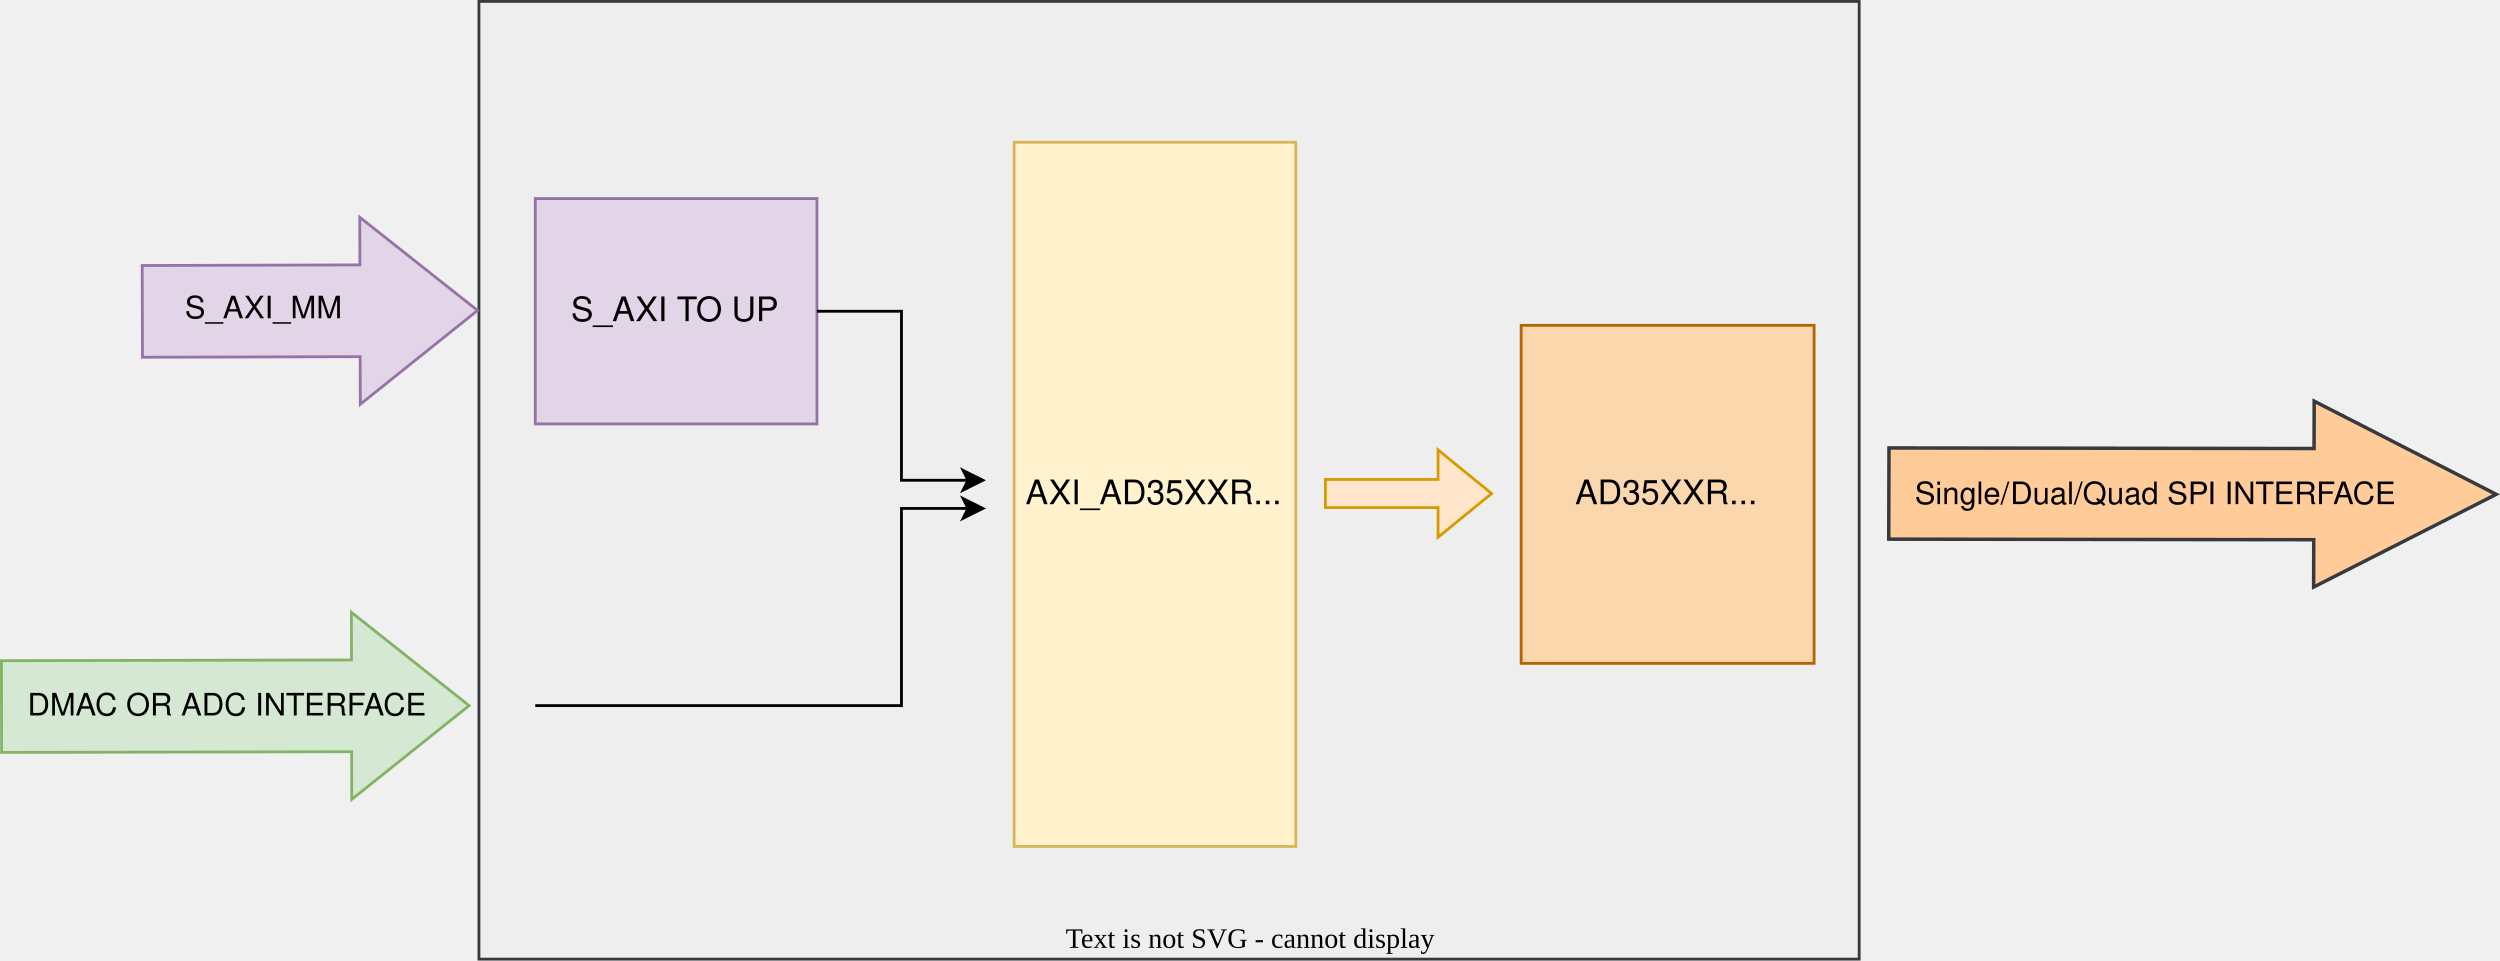
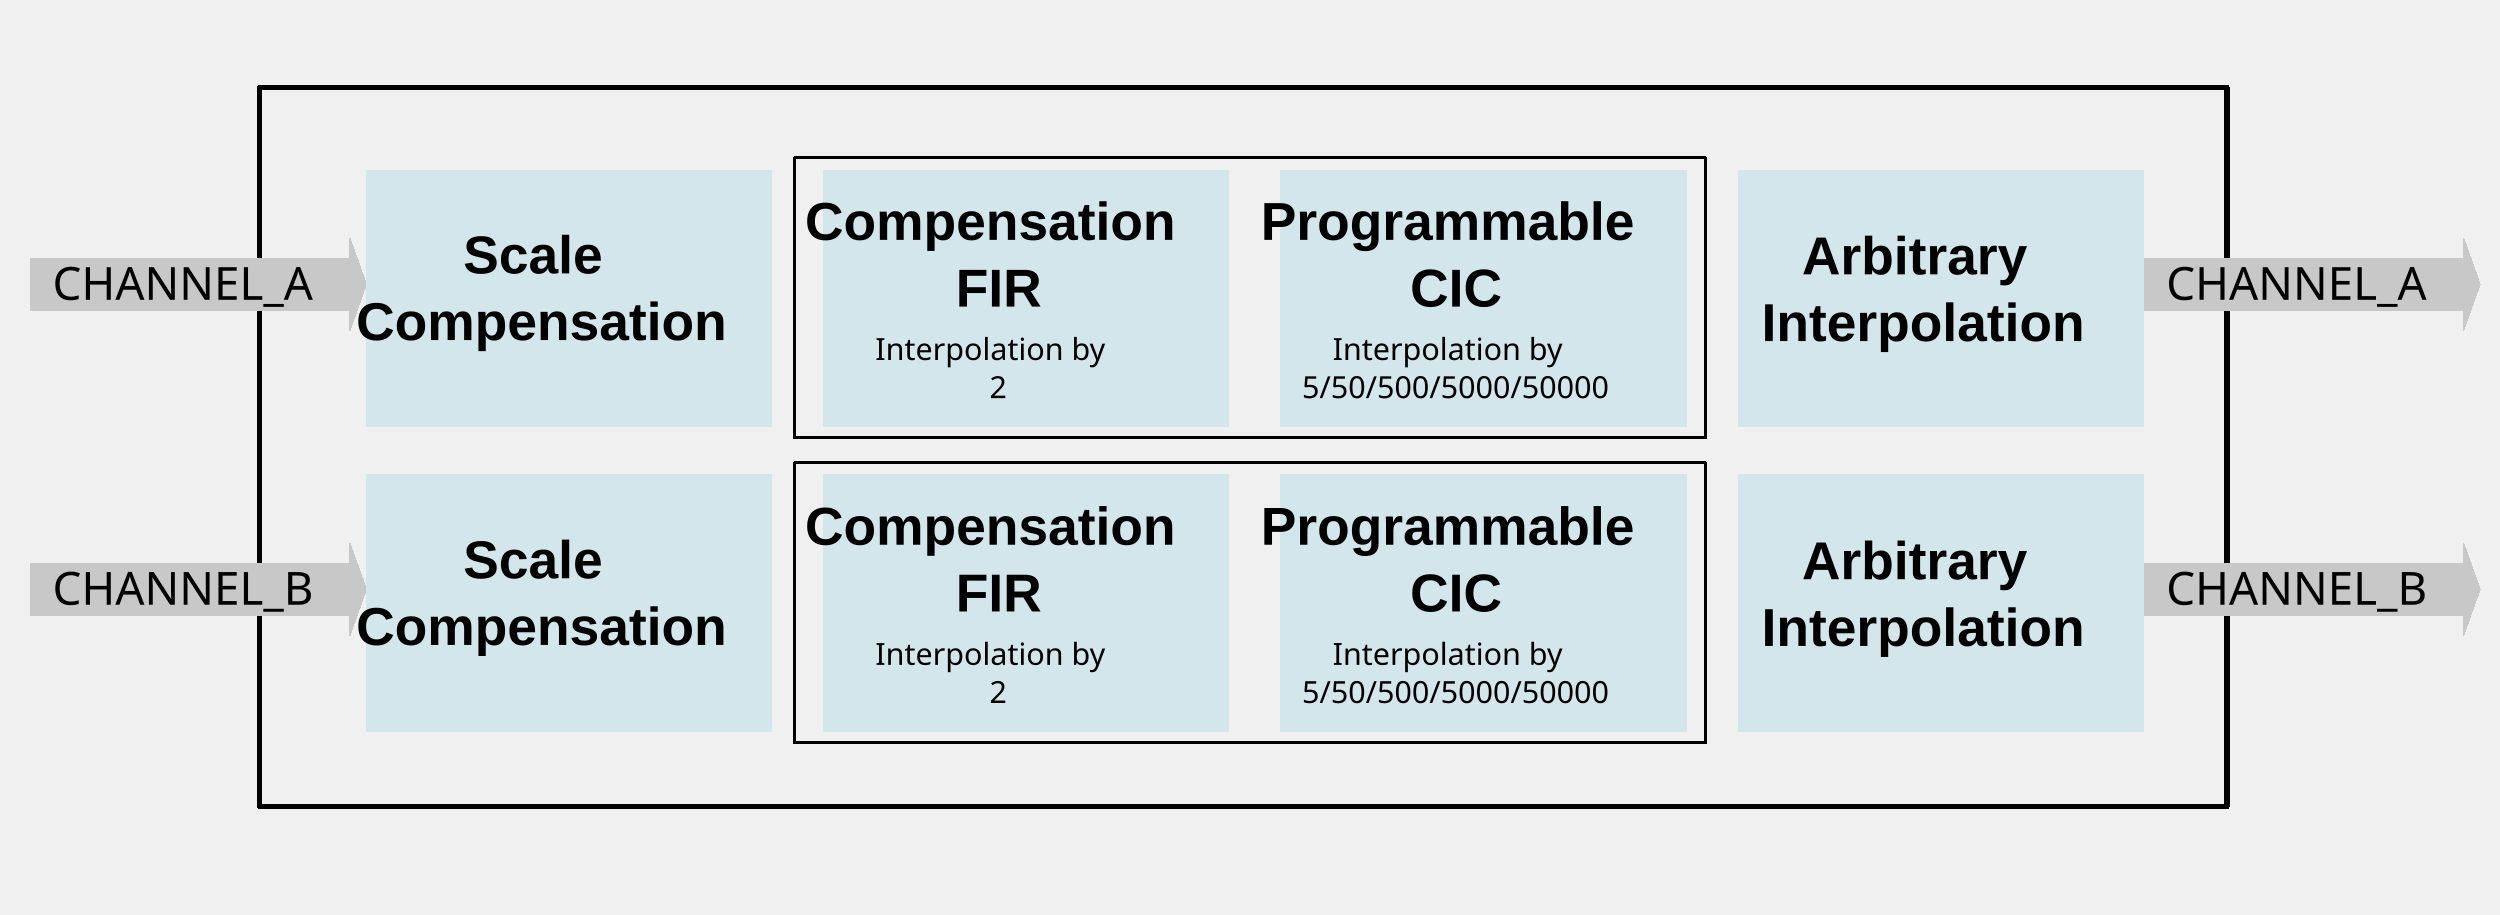
- <svg xmlns="http://www.w3.org/2000/svg" xmlns:xlink="http://www.w3.org/1999/xlink" version="1.1" width="887.531" height="341" viewBox="-0.5 -0.5 887.531 341" content="&lt;mxfile host=&quot;Electron&quot; modified=&quot;2023-05-18T08:33:39.622Z&quot; agent=&quot;5.0 (Windows NT 10.0; Win64; x64) AppleWebKit/537.36 (KHTML, like Gecko) draw.io/16.5.1 Chrome/96.0.466.110 Electron/16.0.7 Safari/537.36&quot; version=&quot;16.5.1&quot; etag=&quot;B68MBRvP5nJUCYHy4wJU&quot; type=&quot;device&quot;&gt;&lt;diagram id=&quot;lZ00L-VwlXBDNHSEjXac&quot;&gt;5Vlbc5s4FP41fqxHFyTg0Zd0m5l6k42Tad86MgibKUYeTGq7v34lI64C17FJt8n6gcCRdJDO953vnCEDPFnv/0rYZjUTPo8GCPj7AZ4OEHIAkVdlOGQGy6GZYZmEfmaCpWEe/uTaCLT1OfT5tjYxFSJKw03d6Ik45l5as7EkEbv6tEBE9bdu2JIbhrnHItP6JfTTlT4WAaX9Ew+Xq/zNEOiRNcsna8N2xXyxq5jwzQBPEiHS7G69n/BIxS6PS7buY8dosbGEx+k5C1C24AeLnvXZ9L7SQ37YRDzHPlfzwQCPd6sw5fMN89ToTqIrbat0HcknKG+DMIomIhLJcS3mx5+0b9NEfOeVEUyxi301ErPNo7gX4XHD6hV6SzxJ+b7zWLAIliQZF2ueJgc5JV/g6PgeCgSy510Jl+Vq26oCFba0kWmKLAvfZRTljQ5ke1Dxr4PKY3+kiCifvIhtt6FXj2M96HJ2zjOMhg6kGFGCAYXyFJaK4YptlOMg4nvtVq3RiQPxkNjQkvzMrwrH0l990AQxCDzPdS8CkftGIv0SwgpEpAWh3JbwiKXhj7r7NtT0G7LNFQyhDYYgxxraMk+Ln1X3uBXPice1k2pCNfw6qOmX1B2lLFny1HB05FQRhbNoZhk0++dpJP+A+f2tvN7+/Xjz8HE0uTHJJ1H5zBZSk2ucY1G4jBUhJUJcIjxWKRhK1RvpgXXo+8rHOOHb8CdbHP0psDfqNMfzkfGATKUlUu7HzPu+PDI550wsYv6ynNcSrl9WCmeVSPikFoAhsi1cB6UXCn1ApM1r7kAEwZZfizExMB5NMSHoYYBoJI8/XiTybqnuuvG+RsED5tvMa0v+hUUJsF5LwQlp5FEeioo8wDxJq/oAUQ8KTs2wf7391hn6yd2DjDqY3U2fPvcc/iBAXmv4fbqghL5W+LHdKKDULKBFV1MNf6HP14Tffl8FlEOfcLsNRJfamJ0C8Q8uoM38BENgueWvUfbOrZ/Nzg1B92Rd7q+cOgbp5t9U1s9m776A2v9RAcWtXnstoO77khIpJI5vtUmJgxaYvk0pgfWUxxQMMa5IyYVKYttNt68lHfkBKiybzkZyGbiT3QIYTSf/q37cPSknHxS6Tr276IVGjXa8sb4XNYGwvUhI0+OdvDzdG+C+qPs7DVN/bcVVvSECjd7QObM3dHpoDeEZX6xeJuhZ9HJNh29ALzEweq/LJBI3m7gmQh0SKaPLDpVpWm+6N4zbN9y5r+Z8pzZf3mQ7uDiNe/9C9/ZI1MxiozxeTCL395Aof+/ZJHJ7JpH5/c0gUUczeBWxjC8EnHZ8IbDdBXgL/Z/1St9iifUyvxc3hPKx/JdNNr38vxe++Rc=&lt;/diagram&gt;&lt;/mxfile&gt;" id="svg11">
-   <defs id="defs1" />
-   <g id="g10" transform="translate(-0.4690799)">
-     <rect x="170" y="0" width="490" height="340" fill="#eeeeee" stroke="#36393d" pointer-events="all" id="rect1" />
-     <path d="m 670.492,190.904 0.093,-32.376 150.901,0.199 0.046,-16.809 64.601,33.082 -64.803,32.913 0.046,-16.809 z" fill="#ffcc99" stroke="#36393d" stroke-miterlimit="10" pointer-events="all" id="path1" style="stroke-width:1.242" />
-     <text x="765.104" y="178.472" fill="#000000" font-family="Helvetica" font-size="11px" text-anchor="middle" id="text1">Single/Dual/Quad SPI INTERFACE</text>
-     <rect x="540" y="115" width="104" height="120" fill="#fad7ac" stroke="#b46504" pointer-events="all" id="rect2" />
-     <text x="591.5" y="178.5" fill="#000000" font-family="Helvetica" font-size="12px" text-anchor="middle" id="text2">AD35XXR...</text>
-     <rect x="360" y="50" width="100" height="250" fill="#fff2cc" stroke="#d6b656" pointer-events="all" id="rect3" />
-     <text x="409.5" y="178.5" fill="#000000" font-family="Helvetica" font-size="12px" text-anchor="middle" id="text3">AXI_AD35XXR...</text>
-     <path d="m 50.55,126.33 -0.1,-32.57 77.29,-0.22 -0.05,-16.9 41.81,33.07 -41.62,33.31 -0.05,-16.9 z" fill="#e1d5e7" stroke="#9673a6" stroke-miterlimit="10" pointer-events="all" id="path3" />
-     <text x="93.5" y="112.5" fill="#000000" font-family="Helvetica" font-size="11px" text-anchor="middle" id="text4">S_AXI_MM</text>
-     <path d="M 0.53,266.62 0.47,234.05 124.75,233.8 124.72,216.89 166.5,250 124.85,283.28 124.82,266.37 Z" fill="#d5e8d4" stroke="#82b366" stroke-miterlimit="10" pointer-events="all" id="path4" />
-     <text x="80.5" y="253.5" fill="#000000" font-family="Helvetica" font-size="11px" text-anchor="middle" id="text5">DMAC OR ADC INTERFACE</text>
-     <rect x="190" y="70" width="100" height="80" fill="#e1d5e7" stroke="#9673a6" pointer-events="all" id="rect5" />
-     <text x="239.5" y="113.5" fill="#000000" font-family="Helvetica" font-size="12px" text-anchor="middle" id="text6">S_AXI TO UP</text>
-     <path d="m 290,110 h 30 v 60 h 23.63" fill="none" stroke="#000000" stroke-miterlimit="10" pointer-events="stroke" id="path6" />
-     <path d="m 348.88,170 -7,3.5 1.75,-3.5 -1.75,-3.5 z" fill="#000000" stroke="#000000" stroke-miterlimit="10" pointer-events="all" id="path7" />
-     <path d="m 190,250 h 130 v -70 h 23.63" fill="none" stroke="#000000" stroke-miterlimit="10" pointer-events="stroke" id="path8" />
-     <path d="m 348.88,180 -7,3.5 1.75,-3.5 -1.75,-3.5 z" fill="#000000" stroke="#000000" stroke-miterlimit="10" pointer-events="all" id="path9" />
-     <path d="m 470.5,179.71 v -10 h 40 v -10.5 l 19,15.5 -19,15.5 v -10.5 z" fill="#ffe6cc" stroke="#d79b00" stroke-miterlimit="10" pointer-events="all" id="path10" />
+ <svg xmlns="http://www.w3.org/2000/svg" xmlns:ns1="http://www.openswatchbook.org/uri/2009/osb" width="820" height="300" viewBox="0 0 820 300" id="svg2" version="1.1">
+   <defs id="defs4">
+     <marker style="overflow:visible" id="marker18751" refX="0" refY="0" orient="auto">
+       <path transform="scale(0.4,0.4)" style="fill:#000000;fill-opacity:1;fill-rule:evenodd;stroke:#000000;stroke-width:1pt;stroke-opacity:1" d="m 5.77,0 -8.65,5 0,-10 8.65,5 z" id="path18753" />
+     </marker>
+     <marker style="overflow:visible" id="marker5817" refX="0" refY="0" orient="auto">
+       <path transform="scale(0.4,0.4)" style="fill:#000000;fill-opacity:1;fill-rule:evenodd;stroke:#000000;stroke-width:1pt;stroke-opacity:1" d="m 5.77,0 -8.65,5 0,-10 8.65,5 z" id="path5819" />
+     </marker>
+     <marker orient="auto" refY="0" refX="0" id="marker11520" style="overflow:visible">
+       <path id="path11522" d="m 5.77,0 -8.65,5 0,-10 8.65,5 z" style="fill:#000000;fill-opacity:1;fill-rule:evenodd;stroke:#000000;stroke-width:1pt;stroke-opacity:1" transform="scale(0.4,0.4)" />
+     </marker>
+     <marker orient="auto" refY="0" refX="0" id="marker9429" style="overflow:visible">
+       <path id="path9431" d="m 5.77,0 -8.65,5 0,-10 8.65,5 z" style="fill:#000000;fill-opacity:1;fill-rule:evenodd;stroke:#000000;stroke-width:1pt;stroke-opacity:1" transform="scale(0.4,0.4)" />
+     </marker>
+     <marker style="overflow:visible" id="marker8525" refX="0" refY="0" orient="auto">
+       <path transform="scale(0.4,0.4)" style="fill:#000000;fill-opacity:1;fill-rule:evenodd;stroke:#000000;stroke-width:1pt;stroke-opacity:1" d="m 5.77,0 -8.65,5 0,-10 8.65,5 z" id="path8527" />
+     </marker>
+     <marker style="overflow:visible" id="marker14694" refX="0" refY="0" orient="auto">
+       <path transform="scale(0.4,0.4)" style="fill:#000000;fill-opacity:1;fill-rule:evenodd;stroke:#000000;stroke-width:1pt;stroke-opacity:1" d="m 5.77,0 -8.65,5 0,-10 8.65,5 z" id="path14696" />
+     </marker>
+     <marker style="overflow:visible" id="marker13964" refX="0" refY="0" orient="auto">
+       <path transform="scale(0.4,0.4)" style="fill:#000000;fill-opacity:1;fill-rule:evenodd;stroke:#000000;stroke-width:1pt;stroke-opacity:1" d="m 5.77,0 -8.65,5 0,-10 8.65,5 z" id="path13966" />
+     </marker>
+     <marker style="overflow:visible" id="marker13210" refX="0" refY="0" orient="auto">
+       <path transform="scale(0.4,0.4)" style="fill:#000000;fill-opacity:1;fill-rule:evenodd;stroke:#000000;stroke-width:1pt;stroke-opacity:1" d="m 5.77,0 -8.65,5 0,-10 8.65,5 z" id="path13212" />
+     </marker>
+     <marker orient="auto" refY="0" refX="0" id="marker12618" style="overflow:visible">
+       <path id="path12620" d="m 5.77,0 -8.65,5 0,-10 8.65,5 z" style="fill:#000000;fill-opacity:1;fill-rule:evenodd;stroke:#000000;stroke-width:1pt;stroke-opacity:1" transform="scale(0.4,0.4)" />
+     </marker>
+     <marker orient="auto" refY="0" refX="0" id="marker12206" style="overflow:visible">
+       <path id="path12208" d="m 5.77,0 -8.65,5 0,-10 8.65,5 z" style="fill:#000000;fill-opacity:1;fill-rule:evenodd;stroke:#000000;stroke-width:1pt;stroke-opacity:1" transform="scale(0.4,0.4)" />
+     </marker>
+     <marker orient="auto" refY="0" refX="0" id="marker9085" style="overflow:visible">
+       <path id="path9087" d="m 5.77,0 -8.65,5 0,-10 8.65,5 z" style="fill:#ffffff;fill-opacity:1;fill-rule:evenodd;stroke:#000000;stroke-width:1pt;stroke-opacity:1" transform="scale(0.4,0.4)" />
+     </marker>
+     <linearGradient id="linearGradient9055" ns1:paint="solid">
+       <stop style="stop-color:#ffffff;stop-opacity:1;" offset="0" id="stop9057" />
+     </linearGradient>
+     <marker orient="auto" refY="0" refX="0" id="marker8895" style="overflow:visible">
+       <path id="path8897" d="m 5.77,0 -8.65,5 0,-10 8.65,5 z" style="fill:#ffffff;fill-opacity:1;fill-rule:evenodd;stroke:#000000;stroke-width:1pt;stroke-opacity:1" transform="scale(0.4,0.4)" />
+     </marker>
+     <marker style="overflow:visible" id="marker10933-1" refX="0" refY="0" orient="auto">
+       <path transform="scale(-0.4,-0.4)" style="fill:#000000;fill-opacity:1;fill-rule:evenodd;stroke:#000000;stroke-width:1pt;stroke-opacity:1" d="m 5.77,0 -8.65,5 0,-10 8.65,5 z" id="path10935-1" />
+     </marker>
+     <marker orient="auto" refY="0" refX="0" id="TriangleInM-7-1" style="overflow:visible">
+       <path id="path4660-1-6" d="m 5.77,0 -8.65,5 0,-10 8.65,5 z" style="fill:#000000;fill-opacity:1;fill-rule:evenodd;stroke:#000000;stroke-width:1pt;stroke-opacity:1" transform="scale(-0.4,-0.4)" />
+     </marker>
+     <marker style="overflow:visible" id="marker10933" refX="0" refY="0" orient="auto">
+       <path transform="scale(-0.4,-0.4)" style="fill:#000000;fill-opacity:1;fill-rule:evenodd;stroke:#000000;stroke-width:1pt;stroke-opacity:1" d="m 5.77,0 -8.65,5 0,-10 8.65,5 z" id="path10935" />
+     </marker>
+     <marker orient="auto" refY="0" refX="0" id="marker6005" style="overflow:visible">
+       <path id="path6007" d="m 5.77,0 -8.65,5 0,-10 8.65,5 z" style="fill:#0000ff;fill-opacity:1;fill-rule:evenodd;stroke:#0000ff;stroke-width:1pt;stroke-opacity:1" transform="scale(-0.4,-0.4)" />
+     </marker>
+     <marker orient="auto" refY="0" refX="0" id="marker15643-48" style="overflow:visible">
+       <path id="path15645-1" d="m 5.77,0 -8.65,5 0,-10 8.65,5 z" style="fill:#000000;fill-opacity:1;fill-rule:evenodd;stroke:#000000;stroke-width:1pt;stroke-opacity:1" transform="scale(-0.4,-0.4)" />
+     </marker>
+     <marker orient="auto" refY="0" refX="0" id="marker7250" style="overflow:visible">
+       <path id="path7252" d="m 5.77,0 -8.65,5 0,-10 8.65,5 z" style="fill:#000000;fill-opacity:1;fill-rule:evenodd;stroke:#000000;stroke-width:1pt;stroke-opacity:1" transform="scale(-0.4,-0.4)" />
+     </marker>
+     <marker style="overflow:visible" id="marker24668" refX="0" refY="0" orient="auto">
+       <path transform="scale(-0.4,-0.4)" style="fill:#000000;fill-opacity:1;fill-rule:evenodd;stroke:#000000;stroke-width:1pt;stroke-opacity:1" d="m 5.77,0 -8.65,5 0,-10 8.65,5 z" id="path24670" />
+     </marker>
+     <marker orient="auto" refY="0" refX="0" id="marker7256" style="overflow:visible">
+       <path id="path7258" d="m 5.77,0 -8.65,5 0,-10 8.65,5 z" style="fill:#000000;fill-opacity:1;fill-rule:evenodd;stroke:#000000;stroke-width:1pt;stroke-opacity:1" transform="scale(-0.4,-0.4)" />
+     </marker>
+     <marker orient="auto" refY="0" refX="0" id="marker15643-48-9" style="overflow:visible">
+       <path id="path15645-1-5" d="m 5.77,0 -8.65,5 0,-10 8.65,5 z" style="fill:#000000;fill-opacity:1;fill-rule:evenodd;stroke:#000000;stroke-width:1pt;stroke-opacity:1" transform="scale(-0.4,-0.4)" />
+     </marker>
+     <marker style="overflow:visible" id="marker24284" refX="0" refY="0" orient="auto">
+       <path transform="scale(-0.4,-0.4)" style="fill:#000000;fill-opacity:1;fill-rule:evenodd;stroke:#000000;stroke-width:1pt;stroke-opacity:1" d="m 5.77,0 -8.65,5 0,-10 8.65,5 z" id="path24286" />
+     </marker>
+     <marker orient="auto" refY="0" refX="0" id="marker7268" style="overflow:visible">
+       <path id="path7270" d="m 5.77,0 -8.65,5 0,-10 8.65,5 z" style="fill:#000000;fill-opacity:1;fill-rule:evenodd;stroke:#000000;stroke-width:1pt;stroke-opacity:1" transform="scale(-0.4,-0.4)" />
+     </marker>
+     <marker orient="auto" refY="0" refX="0" id="marker7276" style="overflow:visible">
+       <path id="path7278" d="m 5.77,0 -8.65,5 0,-10 8.65,5 z" style="fill:#000000;fill-opacity:1;fill-rule:evenodd;stroke:#000000;stroke-width:1pt;stroke-opacity:1" transform="scale(-0.4,-0.4)" />
+     </marker>
+     <marker orient="auto" refY="0" refX="0" id="marker15643-42" style="overflow:visible">
+       <path id="path15645-20" d="m 5.77,0 -8.65,5 0,-10 8.65,5 z" style="fill:#000000;fill-opacity:1;fill-rule:evenodd;stroke:#000000;stroke-width:1pt;stroke-opacity:1" transform="scale(-0.4,-0.4)" />
+     </marker>
+     <marker style="overflow:visible" id="marker12344-7" refX="0" refY="0" orient="auto">
+       <path transform="scale(-0.4,-0.4)" style="fill:#000000;fill-opacity:1;fill-rule:evenodd;stroke:#000000;stroke-width:1pt;stroke-opacity:1" d="m 5.77,0 -8.65,5 0,-10 8.65,5 z" id="path12346-6" />
+     </marker>
+     <marker style="overflow:visible" id="marker10933-1-1" refX="0" refY="0" orient="auto">
+       <path transform="scale(-0.4,-0.4)" style="fill:#000000;fill-opacity:1;fill-rule:evenodd;stroke:#000000;stroke-width:1pt;stroke-opacity:1" d="m 5.77,0 -8.65,5 0,-10 8.65,5 z" id="path10935-1-0" />
+     </marker>
+     <marker orient="auto" refY="0" refX="0" id="marker4705-2" style="overflow:visible">
+       <path id="path4580-1" d="m 5.77,0 -8.65,5 0,-10 8.65,5 z" style="fill:#000000;fill-opacity:1;fill-rule:evenodd;stroke:#000000;stroke-width:1pt;stroke-opacity:1" transform="scale(0.4,0.4)" />
+     </marker>
+     <marker orient="auto" refY="0" refX="0" id="marker15643-48-7" style="overflow:visible">
+       <path id="path15645-1-3" d="m 5.77,0 -8.65,5 0,-10 8.65,5 z" style="fill:#000000;fill-opacity:1;fill-rule:evenodd;stroke:#000000;stroke-width:1pt;stroke-opacity:1" transform="scale(-0.4,-0.4)" />
+     </marker>
+     <marker orient="auto" refY="0" refX="0" id="marker9663" style="overflow:visible">
+       <path id="path9665" d="m 5.77,0 -8.65,5 0,-10 8.65,5 z" style="fill:#000000;fill-opacity:1;fill-rule:evenodd;stroke:#000000;stroke-width:1pt;stroke-opacity:1" transform="scale(-0.4,-0.4)" />
+     </marker>
+     <marker style="overflow:visible" id="marker24668-2" refX="0" refY="0" orient="auto">
+       <path transform="scale(-0.4,-0.4)" style="fill:#000000;fill-opacity:1;fill-rule:evenodd;stroke:#000000;stroke-width:1pt;stroke-opacity:1" d="m 5.77,0 -8.65,5 0,-10 8.65,5 z" id="path24670-4" />
+     </marker>
+     <marker orient="auto" refY="0" refX="0" id="marker9669" style="overflow:visible">
+       <path id="path9671" d="m 5.77,0 -8.65,5 0,-10 8.65,5 z" style="fill:#000000;fill-opacity:1;fill-rule:evenodd;stroke:#000000;stroke-width:1pt;stroke-opacity:1" transform="scale(-0.4,-0.4)" />
+     </marker>
+     <marker orient="auto" refY="0" refX="0" id="marker15643-48-9-2" style="overflow:visible">
+       <path id="path15645-1-5-0" d="m 5.77,0 -8.65,5 0,-10 8.65,5 z" style="fill:#000000;fill-opacity:1;fill-rule:evenodd;stroke:#000000;stroke-width:1pt;stroke-opacity:1" transform="scale(-0.4,-0.4)" />
+     </marker>
+     <marker style="overflow:visible" id="marker24284-0" refX="0" refY="0" orient="auto">
+       <path transform="scale(-0.4,-0.4)" style="fill:#000000;fill-opacity:1;fill-rule:evenodd;stroke:#000000;stroke-width:1pt;stroke-opacity:1" d="m 5.77,0 -8.65,5 0,-10 8.65,5 z" id="path24286-2" />
+     </marker>
+     <marker orient="auto" refY="0" refX="0" id="marker9681" style="overflow:visible">
+       <path id="path9683" d="m 5.77,0 -8.65,5 0,-10 8.65,5 z" style="fill:#000000;fill-opacity:1;fill-rule:evenodd;stroke:#000000;stroke-width:1pt;stroke-opacity:1" transform="scale(-0.4,-0.4)" />
+     </marker>
+     <marker orient="auto" refY="0" refX="0" id="marker9689" style="overflow:visible">
+       <path id="path9691" d="m 5.77,0 -8.65,5 0,-10 8.65,5 z" style="fill:#000000;fill-opacity:1;fill-rule:evenodd;stroke:#000000;stroke-width:1pt;stroke-opacity:1" transform="scale(-0.4,-0.4)" />
+     </marker>
+     <marker orient="auto" refY="0" refX="0" id="marker15643-42-6" style="overflow:visible">
+       <path id="path15645-20-64" d="m 5.77,0 -8.65,5 0,-10 8.65,5 z" style="fill:#000000;fill-opacity:1;fill-rule:evenodd;stroke:#000000;stroke-width:1pt;stroke-opacity:1" transform="scale(-0.4,-0.4)" />
+     </marker>
+     <marker orient="auto" refY="0" refX="0" id="marker15643-48-9-3" style="overflow:visible">
+       <path id="path15645-1-5-00" d="m 5.77,0 -8.65,5 0,-10 8.65,5 z" style="fill:#000000;fill-opacity:1;fill-rule:evenodd;stroke:#000000;stroke-width:1pt;stroke-opacity:1" transform="scale(-0.4,-0.4)" />
+     </marker>
+     <marker orient="auto" refY="0" refX="0" id="marker12206-7" style="overflow:visible">
+       <path id="path12208-1" d="m 5.77,0 -8.65,5 0,-10 8.65,5 z" style="fill:#000000;fill-opacity:1;fill-rule:evenodd;stroke:#000000;stroke-width:1pt;stroke-opacity:1" transform="scale(0.4,0.4)" />
+     </marker>
+     <marker orient="auto" refY="0" refX="0" id="marker9429-8" style="overflow:visible">
+       <path id="path9431-8" d="m 5.77,0 -8.65,5 0,-10 8.65,5 z" style="fill:#000000;fill-opacity:1;fill-rule:evenodd;stroke:#000000;stroke-width:1pt;stroke-opacity:1" transform="scale(0.4,0.4)" />
+     </marker>
+     <marker orient="auto" refY="0" refX="0" id="marker12206-0" style="overflow:visible">
+       <path id="path12208-0" d="m 5.77,0 -8.65,5 0,-10 8.65,5 z" style="fill:#000000;fill-opacity:1;fill-rule:evenodd;stroke:#000000;stroke-width:1pt;stroke-opacity:1" transform="scale(0.4,0.4)" />
+     </marker>
+     <marker orient="auto" refY="0" refX="0" id="marker10888-6" style="overflow:visible">
+       <path id="path10890-3" d="m 5.77,0 -8.65,5 0,-10 8.65,5 z" style="fill:#000000;fill-opacity:1;fill-rule:evenodd;stroke:#000000;stroke-width:1pt;stroke-opacity:1" transform="scale(0.4,0.4)" />
+     </marker>
+     <marker style="overflow:visible" id="marker18751-6" refX="0" refY="0" orient="auto">
+       <path transform="scale(0.4,0.4)" style="fill:#000000;fill-opacity:1;fill-rule:evenodd;stroke:#000000;stroke-width:1pt;stroke-opacity:1" d="m 5.77,0 -8.65,5 0,-10 8.65,5 z" id="path18753-0" />
+     </marker>
+     <marker style="overflow:visible" id="marker18751-6-9" refX="0" refY="0" orient="auto">
+       <path transform="scale(0.4,0.4)" style="fill:#000000;fill-opacity:1;fill-rule:evenodd;stroke:#000000;stroke-width:1pt;stroke-opacity:1" d="m 5.77,0 -8.65,5 0,-10 8.65,5 z" id="path18753-0-3" />
+     </marker>
+     <marker style="overflow:visible" id="marker18751-6-9-0" refX="0" refY="0" orient="auto">
+       <path transform="scale(0.4,0.4)" style="fill:#000000;fill-opacity:1;fill-rule:evenodd;stroke:#000000;stroke-width:1pt;stroke-opacity:1" d="m 5.77,0 -8.65,5 0,-10 8.65,5 z" id="path18753-0-3-0" />
+     </marker>
+     <marker style="overflow:visible" id="marker18751-6-9-0-4" refX="0" refY="0" orient="auto">
+       <path transform="scale(0.4,0.4)" style="fill:#000000;fill-opacity:1;fill-rule:evenodd;stroke:#000000;stroke-width:1pt;stroke-opacity:1" d="m 5.77,0 -8.65,5 0,-10 8.65,5 z" id="path18753-0-3-0-4" />
+     </marker>
+     <marker style="overflow:visible" id="marker18751-6-9-7" refX="0" refY="0" orient="auto">
+       <path transform="scale(0.4,0.4)" style="fill:#000000;fill-opacity:1;fill-rule:evenodd;stroke:#000000;stroke-width:1pt;stroke-opacity:1" d="m 5.77,0 -8.65,5 0,-10 8.65,5 z" id="path18753-0-3-00" />
+     </marker>
+     <marker style="overflow:visible" id="marker18751-6-1" refX="0" refY="0" orient="auto">
+       <path transform="scale(0.4,0.4)" style="fill:#000000;fill-opacity:1;fill-rule:evenodd;stroke:#000000;stroke-width:1pt;stroke-opacity:1" d="m 5.77,0 -8.65,5 0,-10 8.65,5 z" id="path18753-0-6" />
+     </marker>
+     <marker orient="auto" refY="0" refX="0" id="marker5537" style="overflow:visible">
+       <path id="path5539" d="m 5.77,0 -8.65,5 0,-10 8.65,5 z" style="fill:#000000;fill-opacity:1;fill-rule:evenodd;stroke:#000000;stroke-width:1pt;stroke-opacity:1" transform="scale(0.4,0.4)" />
+     </marker>
+     <marker style="overflow:visible" id="marker10933-1-2" refX="0" refY="0" orient="auto">
+       <path transform="scale(-0.4,-0.4)" style="fill:#000000;fill-opacity:1;fill-rule:evenodd;stroke:#000000;stroke-width:1pt;stroke-opacity:1" d="m 5.77,0 -8.65,5 0,-10 8.65,5 z" id="path10935-1-1" />
+     </marker>
+     <marker style="overflow:visible" id="marker10933-1-15" refX="0" refY="0" orient="auto">
+       <path transform="scale(-0.4,-0.4)" style="fill:#000000;fill-opacity:1;fill-rule:evenodd;stroke:#000000;stroke-width:1pt;stroke-opacity:1" d="m 5.77,0 -8.65,5 0,-10 8.65,5 z" id="path10935-1-6" />
+     </marker>
+     <marker orient="auto" refY="0" refX="0" id="marker5537-7" style="overflow:visible">
+       <path id="path5539-9" d="m 5.77,0 -8.65,5 0,-10 8.65,5 z" style="fill:#000000;fill-opacity:1;fill-rule:evenodd;stroke:#000000;stroke-width:1pt;stroke-opacity:1" transform="scale(0.4,0.4)" />
+     </marker>
+   </defs>
+   <g id="layer1" transform="translate(0,-752.362)">
+     <rect style="display:inline;opacity:1;fill:#000000;fill-opacity:0;fill-rule:nonzero;stroke:#000000;stroke-width:1.73;stroke-linecap:square;stroke-linejoin:round;stroke-miterlimit:0;stroke-dasharray:none;stroke-dashoffset:0;stroke-opacity:1;shape-rendering:crispEdges;enable-background:new" id="rect4477" width="645.304" height="235.858" x="85.12" y="781.021" />
+     <text xml:space="preserve" style="font-style:normal;font-weight:normal;font-size:12.5px;line-height:125%;font-family:sans-serif;letter-spacing:0px;word-spacing:0px;fill:#000000;fill-opacity:1;stroke:none;stroke-width:1px;stroke-linecap:butt;stroke-linejoin:miter;stroke-opacity:1" x="185.668" y="845.472" id="text10879">
+       <tspan id="tspan10881" x="185.668" y="845.472" />
+     </text>
+     <text xml:space="preserve" style="font-style:normal;font-weight:normal;font-size:44.595px;line-height:125%;font-family:sans-serif;letter-spacing:0px;word-spacing:0px;fill:#000000;fill-opacity:1;stroke:none;stroke-width:1px;stroke-linecap:butt;stroke-linejoin:miter;stroke-opacity:1" x="305.912" y="598.416" id="text5703" transform="scale(0.9745641,1.0261)">
+       <tspan id="tspan5705" x="305.912" y="598.416" style="font-size:25.085px" />
+     </text>
+     <text xml:space="preserve" style="font-style:normal;font-weight:normal;font-size:40px;line-height:125%;font-family:sans-serif;letter-spacing:0px;word-spacing:0px;fill:#000000;fill-opacity:1;stroke:none;stroke-width:1px;stroke-linecap:butt;stroke-linejoin:miter;stroke-opacity:1" x="707.54" y="778.376" id="text11704">
+       <tspan id="tspan11706" x="707.54" y="778.376" />
+     </text>
+     <flowRoot xml:space="preserve" id="flowRoot5658" style="font-style:normal;font-weight:normal;font-size:15px;line-height:125%;font-family:sans-serif;letter-spacing:0px;word-spacing:0px;fill:#000000;fill-opacity:1;stroke:none;stroke-width:1px;stroke-linecap:butt;stroke-linejoin:miter;stroke-opacity:1">
+       <flowRegion id="flowRegion5660">
+         <rect id="rect5662" width="960.36" height="577.477" x="-59.459" y="18.919" />
+       </flowRegion>
+       <flowPara id="flowPara5664" />
+     </flowRoot>
+     <g transform="matrix(-1,0,0,1,389.3504,-132.9988)" style="display:inline;fill:#0f3296;fill-opacity:1;stroke:#0f3296;stroke-opacity:1;shape-rendering:crispEdges;enable-background:new" id="g5816" />
+     <g id="g5418" transform="translate(-73.35604,102.2673)">
+       <g id="g5812-8-3-8" style="display:inline;fill:#c8c8c8;fill-opacity:1;stroke:#c8c8c8;stroke-opacity:1;shape-rendering:crispEdges;enable-background:new" transform="matrix(-0.5366568,0,0,1.015155,263.4422,188.4949)">
+         <path id="path5814-3-9-1" d="m 130.474,546.584 10.032,14.849 0,-6.806 194.564,-3e-5 0,-8.042 0,-8.042 -194.564,3e-5 0,-6.806 -10.032,14.849" style="fill:#c8c8c8;fill-opacity:1;fill-rule:evenodd;stroke:#c8c8c8;stroke-width:1px;stroke-linecap:round;stroke-linejoin:miter;stroke-opacity:1" />
+       </g>
+       <text id="text7844" y="748.438" x="90.575" style="font-style:normal;font-weight:normal;font-size:15px;line-height:125%;font-family:sans-serif;letter-spacing:0px;word-spacing:0px;fill:#000000;fill-opacity:1;stroke:none;stroke-width:1px;stroke-linecap:butt;stroke-linejoin:miter;stroke-opacity:1" xml:space="preserve">
+         <tspan y="748.438" x="90.575" id="tspan7846">CHANNEL_A</tspan>
+       </text>
+     </g>
+     <flowRoot xml:space="preserve" id="flowRoot8018" style="font-style:normal;font-weight:normal;font-size:15px;line-height:125%;font-family:sans-serif;letter-spacing:0px;word-spacing:0px;fill:#000000;fill-opacity:1;stroke:none;stroke-width:1px;stroke-linecap:butt;stroke-linejoin:miter;stroke-opacity:1">
+       <flowRegion id="flowRegion8020">
+         <rect id="rect8022" width="850" height="570" x="-50" y="-120" />
+       </flowRegion>
+       <flowPara id="flowPara8024" />
+     </flowRoot>
+     <g id="g5358" transform="translate(217.0079,109.9247)" style="stroke:none">
+       <rect y="698.06" x="202.992" height="84.378" width="133.264" id="rect4870-9-3-3" style="display:inline;opacity:1;fill:#d2e6eb;fill-opacity:1;fill-rule:nonzero;stroke:none;stroke-width:0.562;stroke-linecap:square;stroke-linejoin:round;stroke-miterlimit:4;stroke-dasharray:none;stroke-dashoffset:0;stroke-opacity:1;shape-rendering:crispEdges;enable-background:new" />
+       <text id="text6051" y="721.116" x="270.3" style="font-style:normal;font-weight:normal;font-size:10px;line-height:125%;font-family:Arial;text-align:center;letter-spacing:0px;word-spacing:0px;text-anchor:middle;fill:#000000;fill-opacity:1;stroke:none;stroke-width:1;stroke-linecap:butt;stroke-linejoin:miter;stroke-miterlimit:4;stroke-dasharray:none;stroke-opacity:1;shape-rendering:crispEdges" xml:space="preserve">
+         <tspan style="font-style:normal;font-variant:normal;font-weight:bold;font-stretch:normal;font-size:17.5px;font-family:Arial;-inkscape-font-specification:'Arial Bold';text-align:center;text-anchor:middle;fill:#000000;fill-opacity:1;stroke:none;stroke-width:1;stroke-miterlimit:4;stroke-dasharray:none" y="721.116" x="270.3" id="tspan6053">Programmable</tspan>
+         <tspan id="tspan5024" style="font-style:normal;font-variant:normal;font-weight:bold;font-stretch:normal;font-size:17.5px;font-family:Arial;-inkscape-font-specification:'Arial Bold';text-align:center;text-anchor:middle;fill:#000000;fill-opacity:1;stroke:none;stroke-width:1;stroke-miterlimit:4;stroke-dasharray:none" y="742.991" x="270.3">CIC</tspan>
+       </text>
+       <text id="text5038" y="760.515" x="269.488" style="font-style:normal;font-weight:normal;font-size:10px;line-height:125%;font-family:sans-serif;text-align:center;letter-spacing:0px;word-spacing:0px;text-anchor:middle;fill:#000000;fill-opacity:1;stroke:none;stroke-width:1px;stroke-linecap:butt;stroke-linejoin:miter;stroke-opacity:1" xml:space="preserve">
+         <tspan y="760.515" x="269.488" id="tspan5040">Interpolation by</tspan>
+         <tspan id="tspan5042" y="773.015" x="269.488">5/50/500/5000/50000</tspan>
+       </text>
+     </g>
+     <g id="g5382" transform="translate(216.0169,112.3572)" style="stroke:none">
+       <rect y="795.627" x="203.983" height="84.378" width="133.264" id="rect4870-9-3-3-5" style="display:inline;opacity:1;fill:#d2e6eb;fill-opacity:1;fill-rule:nonzero;stroke:none;stroke-width:0.562;stroke-linecap:square;stroke-linejoin:round;stroke-miterlimit:4;stroke-dasharray:none;stroke-dashoffset:0;stroke-opacity:1;shape-rendering:crispEdges;enable-background:new" />
+       <text id="text6051-3" y="818.683" x="271.291" style="font-style:normal;font-weight:normal;font-size:10px;line-height:125%;font-family:Arial;text-align:center;letter-spacing:0px;word-spacing:0px;text-anchor:middle;fill:#000000;fill-opacity:1;stroke:none;stroke-width:1;stroke-linecap:butt;stroke-linejoin:miter;stroke-miterlimit:4;stroke-dasharray:none;stroke-opacity:1;shape-rendering:crispEdges" xml:space="preserve">
+         <tspan style="font-style:normal;font-variant:normal;font-weight:bold;font-stretch:normal;font-size:17.5px;font-family:Arial;-inkscape-font-specification:'Arial Bold';text-align:center;text-anchor:middle;fill:#000000;fill-opacity:1;stroke:none;stroke-width:1;stroke-miterlimit:4;stroke-dasharray:none" y="818.683" x="271.291" id="tspan6053-8">Programmable</tspan>
+         <tspan id="tspan5024-6" style="font-style:normal;font-variant:normal;font-weight:bold;font-stretch:normal;font-size:17.5px;font-family:Arial;-inkscape-font-specification:'Arial Bold';text-align:center;text-anchor:middle;fill:#000000;fill-opacity:1;stroke:none;stroke-width:1;stroke-miterlimit:4;stroke-dasharray:none" y="840.558" x="271.291">CIC</tspan>
+       </text>
+       <text id="text5038-5" y="858.083" x="270.479" style="font-style:normal;font-weight:normal;font-size:10px;line-height:125%;font-family:sans-serif;text-align:center;letter-spacing:0px;word-spacing:0px;text-anchor:middle;fill:#000000;fill-opacity:1;stroke:none;stroke-width:1px;stroke-linecap:butt;stroke-linejoin:miter;stroke-opacity:1" xml:space="preserve">
+         <tspan y="858.083" x="270.479" id="tspan5040-9">Interpolation by</tspan>
+         <tspan id="tspan5042-6" y="870.583" x="270.479">5/50/500/5000/50000</tspan>
+       </text>
+     </g>
+     <g id="g5367" transform="translate(-76.95611,109.4292)" style="stroke:none;stroke-width:0.5;stroke-miterlimit:0;stroke-dasharray:none">
+       <rect y="698.555" x="346.956" height="84.378" width="133.264" id="rect4870-9-3-3-8" style="display:inline;opacity:1;fill:#d2e6eb;fill-opacity:1;fill-rule:nonzero;stroke:none;stroke-width:0.5;stroke-linecap:square;stroke-linejoin:round;stroke-miterlimit:0;stroke-dasharray:none;stroke-dashoffset:0;stroke-opacity:1;shape-rendering:crispEdges;enable-background:new" />
+       <text id="text6051-37" y="721.611" x="414.264" style="font-style:normal;font-weight:normal;font-size:10px;line-height:125%;font-family:Arial;text-align:center;letter-spacing:0px;word-spacing:0px;text-anchor:middle;fill:#000000;fill-opacity:1;stroke:none;stroke-width:0.5;stroke-linecap:butt;stroke-linejoin:miter;stroke-miterlimit:0;stroke-dasharray:none;stroke-opacity:1;shape-rendering:crispEdges" xml:space="preserve">
+         <tspan style="font-style:normal;font-variant:normal;font-weight:bold;font-stretch:normal;font-size:17.5px;font-family:Arial;-inkscape-font-specification:'Arial Bold';text-align:center;text-anchor:middle;fill:#000000;fill-opacity:1;stroke:none;stroke-width:0.5;stroke-miterlimit:0;stroke-dasharray:none" y="721.611" x="414.264" id="tspan6053-2">Compensation</tspan>
+         <tspan id="tspan5024-5" style="font-style:normal;font-variant:normal;font-weight:bold;font-stretch:normal;font-size:17.5px;font-family:Arial;-inkscape-font-specification:'Arial Bold';text-align:center;text-anchor:middle;fill:#000000;fill-opacity:1;stroke:none;stroke-width:0.5;stroke-miterlimit:0;stroke-dasharray:none" y="743.486" x="414.264">FIR</tspan>
+       </text>
+       <text id="text5038-4" y="761.011" x="413.452" style="font-style:normal;font-weight:normal;font-size:10px;line-height:125%;font-family:sans-serif;text-align:center;letter-spacing:0px;word-spacing:0px;text-anchor:middle;fill:#000000;fill-opacity:1;stroke:none;stroke-width:0.5;stroke-linecap:butt;stroke-linejoin:miter;stroke-miterlimit:0;stroke-dasharray:none;stroke-opacity:1" xml:space="preserve">
+         <tspan y="761.011" x="413.452" id="tspan5040-5">Interpolation by</tspan>
+         <tspan id="tspan5042-1" y="773.511" x="413.452">2</tspan>
+       </text>
+     </g>
+     <g id="g5376" transform="translate(78.94483,108.9788)" style="stroke:none;stroke-opacity:1">
+       <rect y="699.006" x="491.055" height="84.378" width="133.264" id="rect4870-9-3-3-2" style="display:inline;opacity:1;fill:#d2e6eb;fill-opacity:1;fill-rule:nonzero;stroke:none;stroke-width:0.562;stroke-linecap:square;stroke-linejoin:round;stroke-miterlimit:4;stroke-dasharray:none;stroke-dashoffset:0;stroke-opacity:1;shape-rendering:crispEdges;enable-background:new" />
+       <text id="text6051-5" y="733.369" x="561.548" style="font-style:normal;font-weight:normal;font-size:10px;line-height:125%;font-family:Arial;text-align:center;letter-spacing:0px;word-spacing:0px;text-anchor:middle;fill:#000000;fill-opacity:1;stroke:none;stroke-width:1;stroke-linecap:butt;stroke-linejoin:miter;stroke-miterlimit:4;stroke-dasharray:none;stroke-opacity:1;shape-rendering:crispEdges" xml:space="preserve">
+         <tspan style="font-style:normal;font-variant:normal;font-weight:bold;font-stretch:normal;font-size:17.5px;font-family:Arial;-inkscape-font-specification:'Arial Bold';text-align:center;text-anchor:middle;fill:#000000;fill-opacity:1;stroke:none;stroke-width:1;stroke-miterlimit:4;stroke-dasharray:none;stroke-opacity:1" y="733.369" x="563.975" id="tspan6053-1">Arbitrary </tspan>
+         <tspan id="tspan5024-4" style="font-style:normal;font-variant:normal;font-weight:bold;font-stretch:normal;font-size:17.5px;font-family:Arial;-inkscape-font-specification:'Arial Bold';text-align:center;text-anchor:middle;fill:#000000;fill-opacity:1;stroke:none;stroke-width:1;stroke-miterlimit:4;stroke-dasharray:none;stroke-opacity:1" y="755.244" x="561.548">Interpolation</tspan>
+       </text>
+     </g>
+     <text xml:space="preserve" style="font-style:normal;font-weight:normal;font-size:10px;line-height:125%;font-family:sans-serif;text-align:center;letter-spacing:0px;word-spacing:0px;text-anchor:middle;fill:#000000;fill-opacity:1;stroke:none;stroke-width:1px;stroke-linecap:butt;stroke-linejoin:miter;stroke-opacity:1" x="557.551" y="761.461" id="text5038-7">
+       <tspan x="557.551" y="761.461" id="tspan5042-4" />
+     </text>
+     <g id="g5391" transform="translate(-76.4606,111.186)" style="stroke:none">
+       <rect y="796.798" x="346.461" height="84.378" width="133.264" id="rect4870-9-3-3-8-1" style="display:inline;opacity:1;fill:#d2e6eb;fill-opacity:1;fill-rule:nonzero;stroke:none;stroke-width:0.562;stroke-linecap:square;stroke-linejoin:round;stroke-miterlimit:4;stroke-dasharray:none;stroke-dashoffset:0;stroke-opacity:1;shape-rendering:crispEdges;enable-background:new" />
+       <text id="text6051-37-9" y="819.855" x="413.768" style="font-style:normal;font-weight:normal;font-size:10px;line-height:125%;font-family:Arial;text-align:center;letter-spacing:0px;word-spacing:0px;text-anchor:middle;fill:#000000;fill-opacity:1;stroke:none;stroke-width:1;stroke-linecap:butt;stroke-linejoin:miter;stroke-miterlimit:4;stroke-dasharray:none;stroke-opacity:1;shape-rendering:crispEdges" xml:space="preserve">
+         <tspan style="font-style:normal;font-variant:normal;font-weight:bold;font-stretch:normal;font-size:17.5px;font-family:Arial;-inkscape-font-specification:'Arial Bold';text-align:center;text-anchor:middle;fill:#000000;fill-opacity:1;stroke:none;stroke-width:1;stroke-miterlimit:4;stroke-dasharray:none" y="819.855" x="413.768" id="tspan6053-2-2">Compensation</tspan>
+         <tspan id="tspan5024-5-5" style="font-style:normal;font-variant:normal;font-weight:bold;font-stretch:normal;font-size:17.5px;font-family:Arial;-inkscape-font-specification:'Arial Bold';text-align:center;text-anchor:middle;fill:#000000;fill-opacity:1;stroke:none;stroke-width:1;stroke-miterlimit:4;stroke-dasharray:none" y="841.73" x="413.768">FIR</tspan>
+       </text>
+       <text id="text5038-4-9" y="859.254" x="412.956" style="font-style:normal;font-weight:normal;font-size:10px;line-height:125%;font-family:sans-serif;text-align:center;letter-spacing:0px;word-spacing:0px;text-anchor:middle;fill:#000000;fill-opacity:1;stroke:none;stroke-width:1px;stroke-linecap:butt;stroke-linejoin:miter;stroke-opacity:1" xml:space="preserve">
+         <tspan y="859.254" x="412.956" id="tspan5040-5-2">Interpolation by</tspan>
+         <tspan id="tspan5042-1-6" y="871.754" x="412.956">2</tspan>
+       </text>
+     </g>
+     <g id="g5400" transform="translate(79.84803,110.5049)" style="stroke:none">
+       <rect y="797.48" x="490.152" height="84.378" width="133.264" id="rect4870-9-3-3-2-5" style="display:inline;opacity:1;fill:#d2e6eb;fill-opacity:1;fill-rule:nonzero;stroke:none;stroke-width:0.562;stroke-linecap:square;stroke-linejoin:round;stroke-miterlimit:4;stroke-dasharray:none;stroke-dashoffset:0;stroke-opacity:1;shape-rendering:crispEdges;enable-background:new" />
+       <text id="text6051-5-6" y="831.843" x="560.645" style="font-style:normal;font-weight:normal;font-size:10px;line-height:125%;font-family:Arial;text-align:center;letter-spacing:0px;word-spacing:0px;text-anchor:middle;fill:#000000;fill-opacity:1;stroke:none;stroke-width:1;stroke-linecap:butt;stroke-linejoin:miter;stroke-miterlimit:4;stroke-dasharray:none;stroke-opacity:1;shape-rendering:crispEdges" xml:space="preserve">
+         <tspan style="font-style:normal;font-variant:normal;font-weight:bold;font-stretch:normal;font-size:17.5px;font-family:Arial;-inkscape-font-specification:'Arial Bold';text-align:center;text-anchor:middle;fill:#000000;fill-opacity:1;stroke:none;stroke-width:1;stroke-miterlimit:4;stroke-dasharray:none" y="831.843" x="563.072" id="tspan6053-1-7">Arbitrary </tspan>
+         <tspan id="tspan5024-4-9" style="font-style:normal;font-variant:normal;font-weight:bold;font-stretch:normal;font-size:17.5px;font-family:Arial;-inkscape-font-specification:'Arial Bold';text-align:center;text-anchor:middle;fill:#000000;fill-opacity:1;stroke:none;stroke-width:1;stroke-miterlimit:4;stroke-dasharray:none" y="853.718" x="560.645">Interpolation</tspan>
+       </text>
+     </g>
+     <g id="g5424" transform="translate(-74.81553,107.8973)">
+       <g id="g5812-8-3-8-7" style="display:inline;fill:#c8c8c8;fill-opacity:1;stroke:#c8c8c8;stroke-opacity:1;shape-rendering:crispEdges;enable-background:new" transform="matrix(-0.5366568,0,0,1.015155,264.9016,282.865)">
+         <path id="path5814-3-9-1-4" d="m 130.474,546.584 10.032,14.849 0,-6.806 194.564,-3e-5 0,-8.042 0,-8.042 -194.564,3e-5 0,-6.806 -10.032,14.849" style="fill:#c8c8c8;fill-opacity:1;fill-rule:evenodd;stroke:#c8c8c8;stroke-width:1px;stroke-linecap:round;stroke-linejoin:miter;stroke-opacity:1" />
+       </g>
+       <text id="text7844-9" y="842.808" x="92.034" style="font-style:normal;font-weight:normal;font-size:15px;line-height:125%;font-family:sans-serif;letter-spacing:0px;word-spacing:0px;fill:#000000;fill-opacity:1;stroke:none;stroke-width:1px;stroke-linecap:butt;stroke-linejoin:miter;stroke-opacity:1" xml:space="preserve">
+         <tspan y="842.808" x="92.034" id="tspan7846-1">CHANNEL_B</tspan>
+       </text>
+     </g>
+     <g id="g5406" transform="translate(73.78104,109.7579)">
+       <g id="g5812-8-3-8-70" style="display:inline;fill:#c8c8c8;fill-opacity:1;stroke:#c8c8c8;stroke-opacity:1;shape-rendering:crispEdges;enable-background:new" transform="matrix(-0.5366568,0,0,1.015155,809.6051,181.0044)">
+         <path id="path5814-3-9-1-46" d="m 130.474,546.584 10.032,14.849 0,-6.806 194.564,-3e-5 0,-8.042 0,-8.042 -194.564,3e-5 0,-6.806 -10.032,14.849" style="fill:#c8c8c8;fill-opacity:1;fill-rule:evenodd;stroke:#c8c8c8;stroke-width:1px;stroke-linecap:round;stroke-linejoin:miter;stroke-opacity:1" />
+       </g>
+       <text id="text7844-2" y="740.947" x="636.738" style="font-style:normal;font-weight:normal;font-size:15px;line-height:125%;font-family:sans-serif;letter-spacing:0px;word-spacing:0px;fill:#000000;fill-opacity:1;stroke:none;stroke-width:1px;stroke-linecap:butt;stroke-linejoin:miter;stroke-opacity:1" xml:space="preserve">
+         <tspan y="740.947" x="636.738" id="tspan7846-3">CHANNEL_A</tspan>
+       </text>
+     </g>
+     <g id="g5412" transform="translate(73.38573,109.4679)">
+       <g id="g5812-8-3-8-4" style="display:inline;fill:#c8c8c8;fill-opacity:1;stroke:#c8c8c8;stroke-opacity:1;shape-rendering:crispEdges;enable-background:new" transform="matrix(-0.5366568,0,0,1.015155,810.0005,281.2944)">
+         <path id="path5814-3-9-1-7" d="m 130.474,546.584 10.032,14.849 0,-6.806 194.564,-3e-5 0,-8.042 0,-8.042 -194.564,3e-5 0,-6.806 -10.032,14.849" style="fill:#c8c8c8;fill-opacity:1;fill-rule:evenodd;stroke:#c8c8c8;stroke-width:1px;stroke-linecap:round;stroke-linejoin:miter;stroke-opacity:1" />
+       </g>
+       <text id="text7844-93" y="841.237" x="637.133" style="font-style:normal;font-weight:normal;font-size:15px;line-height:125%;font-family:sans-serif;letter-spacing:0px;word-spacing:0px;fill:#000000;fill-opacity:1;stroke:none;stroke-width:1px;stroke-linecap:butt;stroke-linejoin:miter;stroke-opacity:1" xml:space="preserve">
+         <tspan y="841.237" x="637.133" id="tspan7846-8">CHANNEL_B</tspan>
+       </text>
+     </g>
+     <rect style="display:inline;opacity:1;fill:#000000;fill-opacity:0;fill-rule:nonzero;stroke:#000000;stroke-width:1.014;stroke-linecap:square;stroke-linejoin:round;stroke-miterlimit:0;stroke-dasharray:none;stroke-dashoffset:0;stroke-opacity:1;shape-rendering:crispEdges;enable-background:new" id="rect4477-2" width="298.986" height="91.695" x="260.507" y="804.16" />
+     <rect style="display:inline;opacity:1;fill:#000000;fill-opacity:0;fill-rule:nonzero;stroke:#000000;stroke-width:1.014;stroke-linecap:square;stroke-linejoin:round;stroke-miterlimit:0;stroke-dasharray:none;stroke-dashoffset:0;stroke-opacity:1;shape-rendering:crispEdges;enable-background:new" id="rect4477-2-4" width="298.986" height="91.65" x="260.507" y="904.205" />
+     <g id="g5367-9" transform="translate(-226.9561,109.4292)" style="stroke:none;stroke-width:0.5;stroke-miterlimit:0;stroke-dasharray:none">
+       <rect y="698.555" x="346.956" height="84.378" width="133.264" id="rect4870-9-3-3-8-4" style="display:inline;opacity:1;fill:#d2e6eb;fill-opacity:1;fill-rule:nonzero;stroke:none;stroke-width:0.5;stroke-linecap:square;stroke-linejoin:round;stroke-miterlimit:0;stroke-dasharray:none;stroke-dashoffset:0;stroke-opacity:1;shape-rendering:crispEdges;enable-background:new" />
+       <text id="text6051-37-5" y="732.606" x="414.264" style="font-style:normal;font-weight:normal;font-size:10px;line-height:125%;font-family:Arial;text-align:center;letter-spacing:0px;word-spacing:0px;text-anchor:middle;fill:#000000;fill-opacity:1;stroke:none;stroke-width:0.5;stroke-linecap:butt;stroke-linejoin:miter;stroke-miterlimit:0;stroke-dasharray:none;stroke-opacity:1;shape-rendering:crispEdges" xml:space="preserve">
+         <tspan style="font-style:normal;font-variant:normal;font-weight:bold;font-stretch:normal;font-size:17.5px;font-family:Arial;-inkscape-font-specification:'Arial Bold';text-align:center;text-anchor:middle;fill:#000000;fill-opacity:1;stroke:none;stroke-width:0.5;stroke-miterlimit:0;stroke-dasharray:none" y="732.606" x="414.264" id="tspan6053-2-5">Scale</tspan>
+         <tspan id="tspan5024-5-3" style="font-style:normal;font-variant:normal;font-weight:bold;font-stretch:normal;font-size:17.5px;font-family:Arial;-inkscape-font-specification:'Arial Bold';text-align:center;text-anchor:middle;fill:#000000;fill-opacity:1;stroke:none;stroke-width:0.5;stroke-miterlimit:0;stroke-dasharray:none" y="754.481" x="414.264">Compensation</tspan>
+       </text>
+       <text id="text5038-4-1" y="761.011" x="413.452" style="font-style:normal;font-weight:normal;font-size:10px;line-height:125%;font-family:sans-serif;text-align:center;letter-spacing:0px;word-spacing:0px;text-anchor:middle;fill:#000000;fill-opacity:1;stroke:none;stroke-width:0.5;stroke-linecap:butt;stroke-linejoin:miter;stroke-miterlimit:0;stroke-dasharray:none;stroke-opacity:1" xml:space="preserve">
+         <tspan id="tspan5042-1-4" y="761.011" x="413.452" />
+       </text>
+     </g>
+     <g id="g5367-9-1" transform="translate(-226.9561,209.4292)" style="stroke:none;stroke-width:0.5;stroke-miterlimit:0;stroke-dasharray:none">
+       <rect y="698.555" x="346.956" height="84.378" width="133.264" id="rect4870-9-3-3-8-4-8" style="display:inline;opacity:1;fill:#d2e6eb;fill-opacity:1;fill-rule:nonzero;stroke:none;stroke-width:0.5;stroke-linecap:square;stroke-linejoin:round;stroke-miterlimit:0;stroke-dasharray:none;stroke-dashoffset:0;stroke-opacity:1;shape-rendering:crispEdges;enable-background:new" />
+       <text id="text6051-37-5-8" y="732.606" x="414.264" style="font-style:normal;font-weight:normal;font-size:10px;line-height:125%;font-family:Arial;text-align:center;letter-spacing:0px;word-spacing:0px;text-anchor:middle;fill:#000000;fill-opacity:1;stroke:none;stroke-width:0.5;stroke-linecap:butt;stroke-linejoin:miter;stroke-miterlimit:0;stroke-dasharray:none;stroke-opacity:1;shape-rendering:crispEdges" xml:space="preserve">
+         <tspan style="font-style:normal;font-variant:normal;font-weight:bold;font-stretch:normal;font-size:17.5px;font-family:Arial;-inkscape-font-specification:'Arial Bold';text-align:center;text-anchor:middle;fill:#000000;fill-opacity:1;stroke:none;stroke-width:0.5;stroke-miterlimit:0;stroke-dasharray:none" y="732.606" x="414.264" id="tspan6053-2-5-9">Scale</tspan>
+         <tspan id="tspan5024-5-3-4" style="font-style:normal;font-variant:normal;font-weight:bold;font-stretch:normal;font-size:17.5px;font-family:Arial;-inkscape-font-specification:'Arial Bold';text-align:center;text-anchor:middle;fill:#000000;fill-opacity:1;stroke:none;stroke-width:0.5;stroke-miterlimit:0;stroke-dasharray:none" y="754.481" x="414.264">Compensation</tspan>
+       </text>
+       <text id="text5038-4-1-5" y="761.011" x="413.452" style="font-style:normal;font-weight:normal;font-size:10px;line-height:125%;font-family:sans-serif;text-align:center;letter-spacing:0px;word-spacing:0px;text-anchor:middle;fill:#000000;fill-opacity:1;stroke:none;stroke-width:0.5;stroke-linecap:butt;stroke-linejoin:miter;stroke-miterlimit:0;stroke-dasharray:none;stroke-opacity:1" xml:space="preserve">
+         <tspan id="tspan5042-1-4-8" y="761.011" x="413.452" />
+       </text>
+     </g>
  </g>
-   <switch id="switch11" transform="translate(-0.4690799)">
-     <g requiredFeatures="http://www.w3.org/TR/SVG11/feature#Extensibility" id="g11" />
-     <a transform="translate(0,-5)" xlink:href="https://www.diagrams.net/doc/faq/svg-export-text-problems" target="_blank" id="a11">
-       <text text-anchor="middle" font-size="10px" x="50%" y="100%" id="text11">Text is not SVG - cannot display</text>
-     </a>
-   </switch>
</svg>
